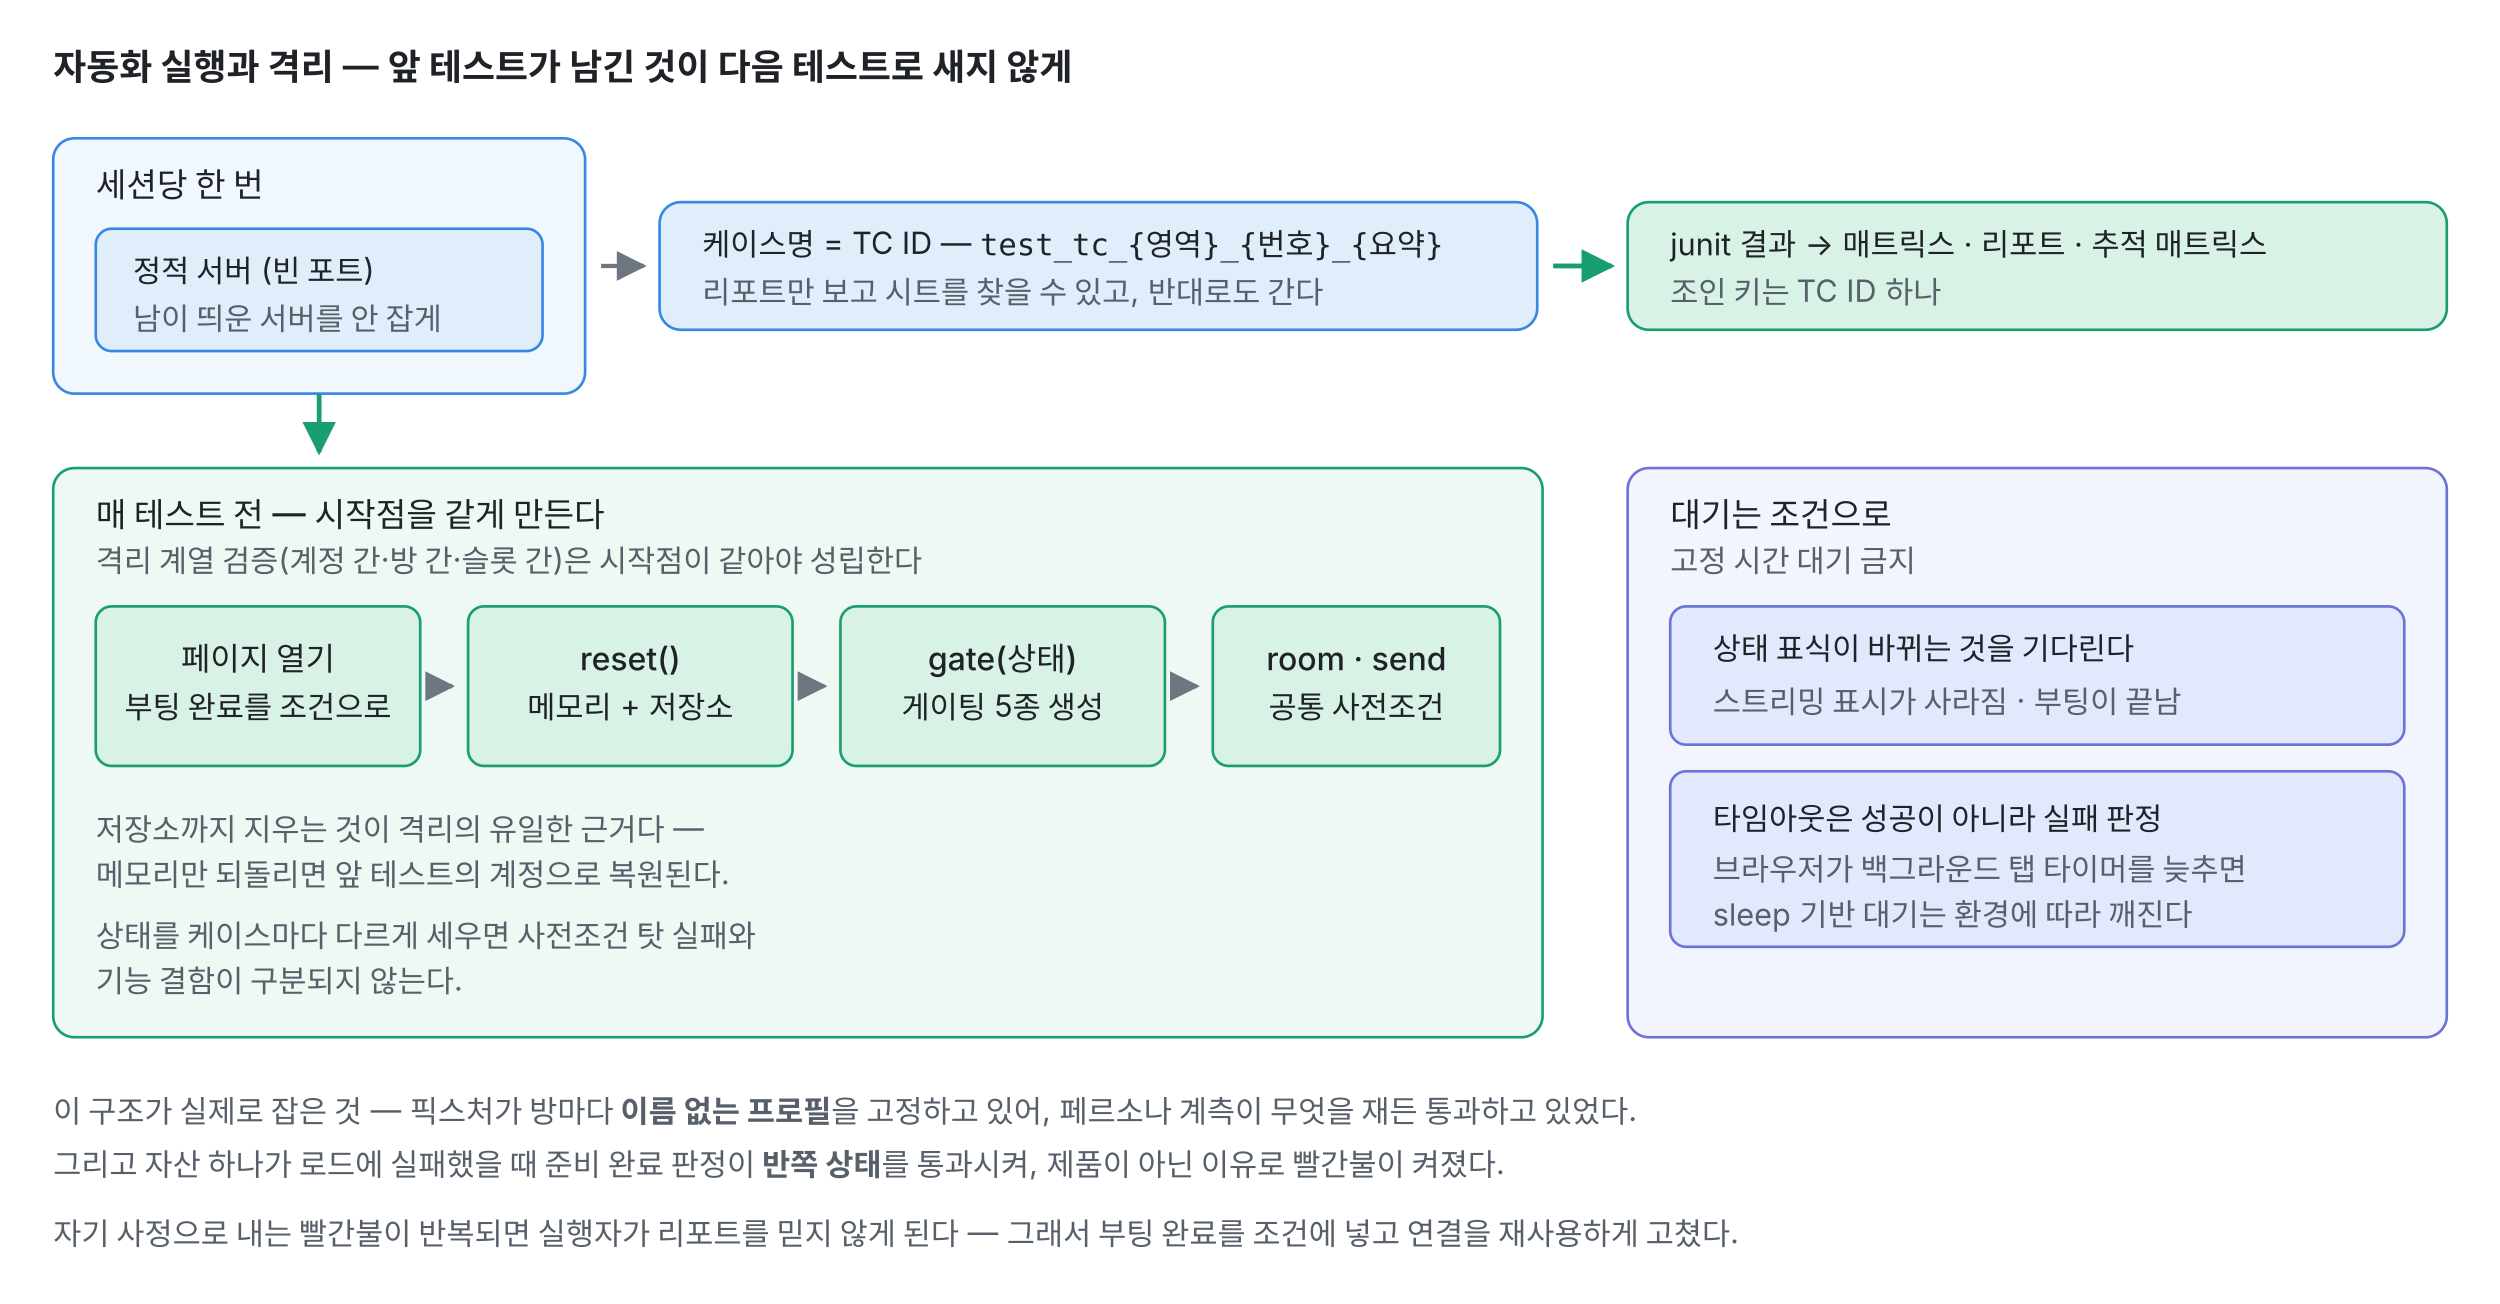
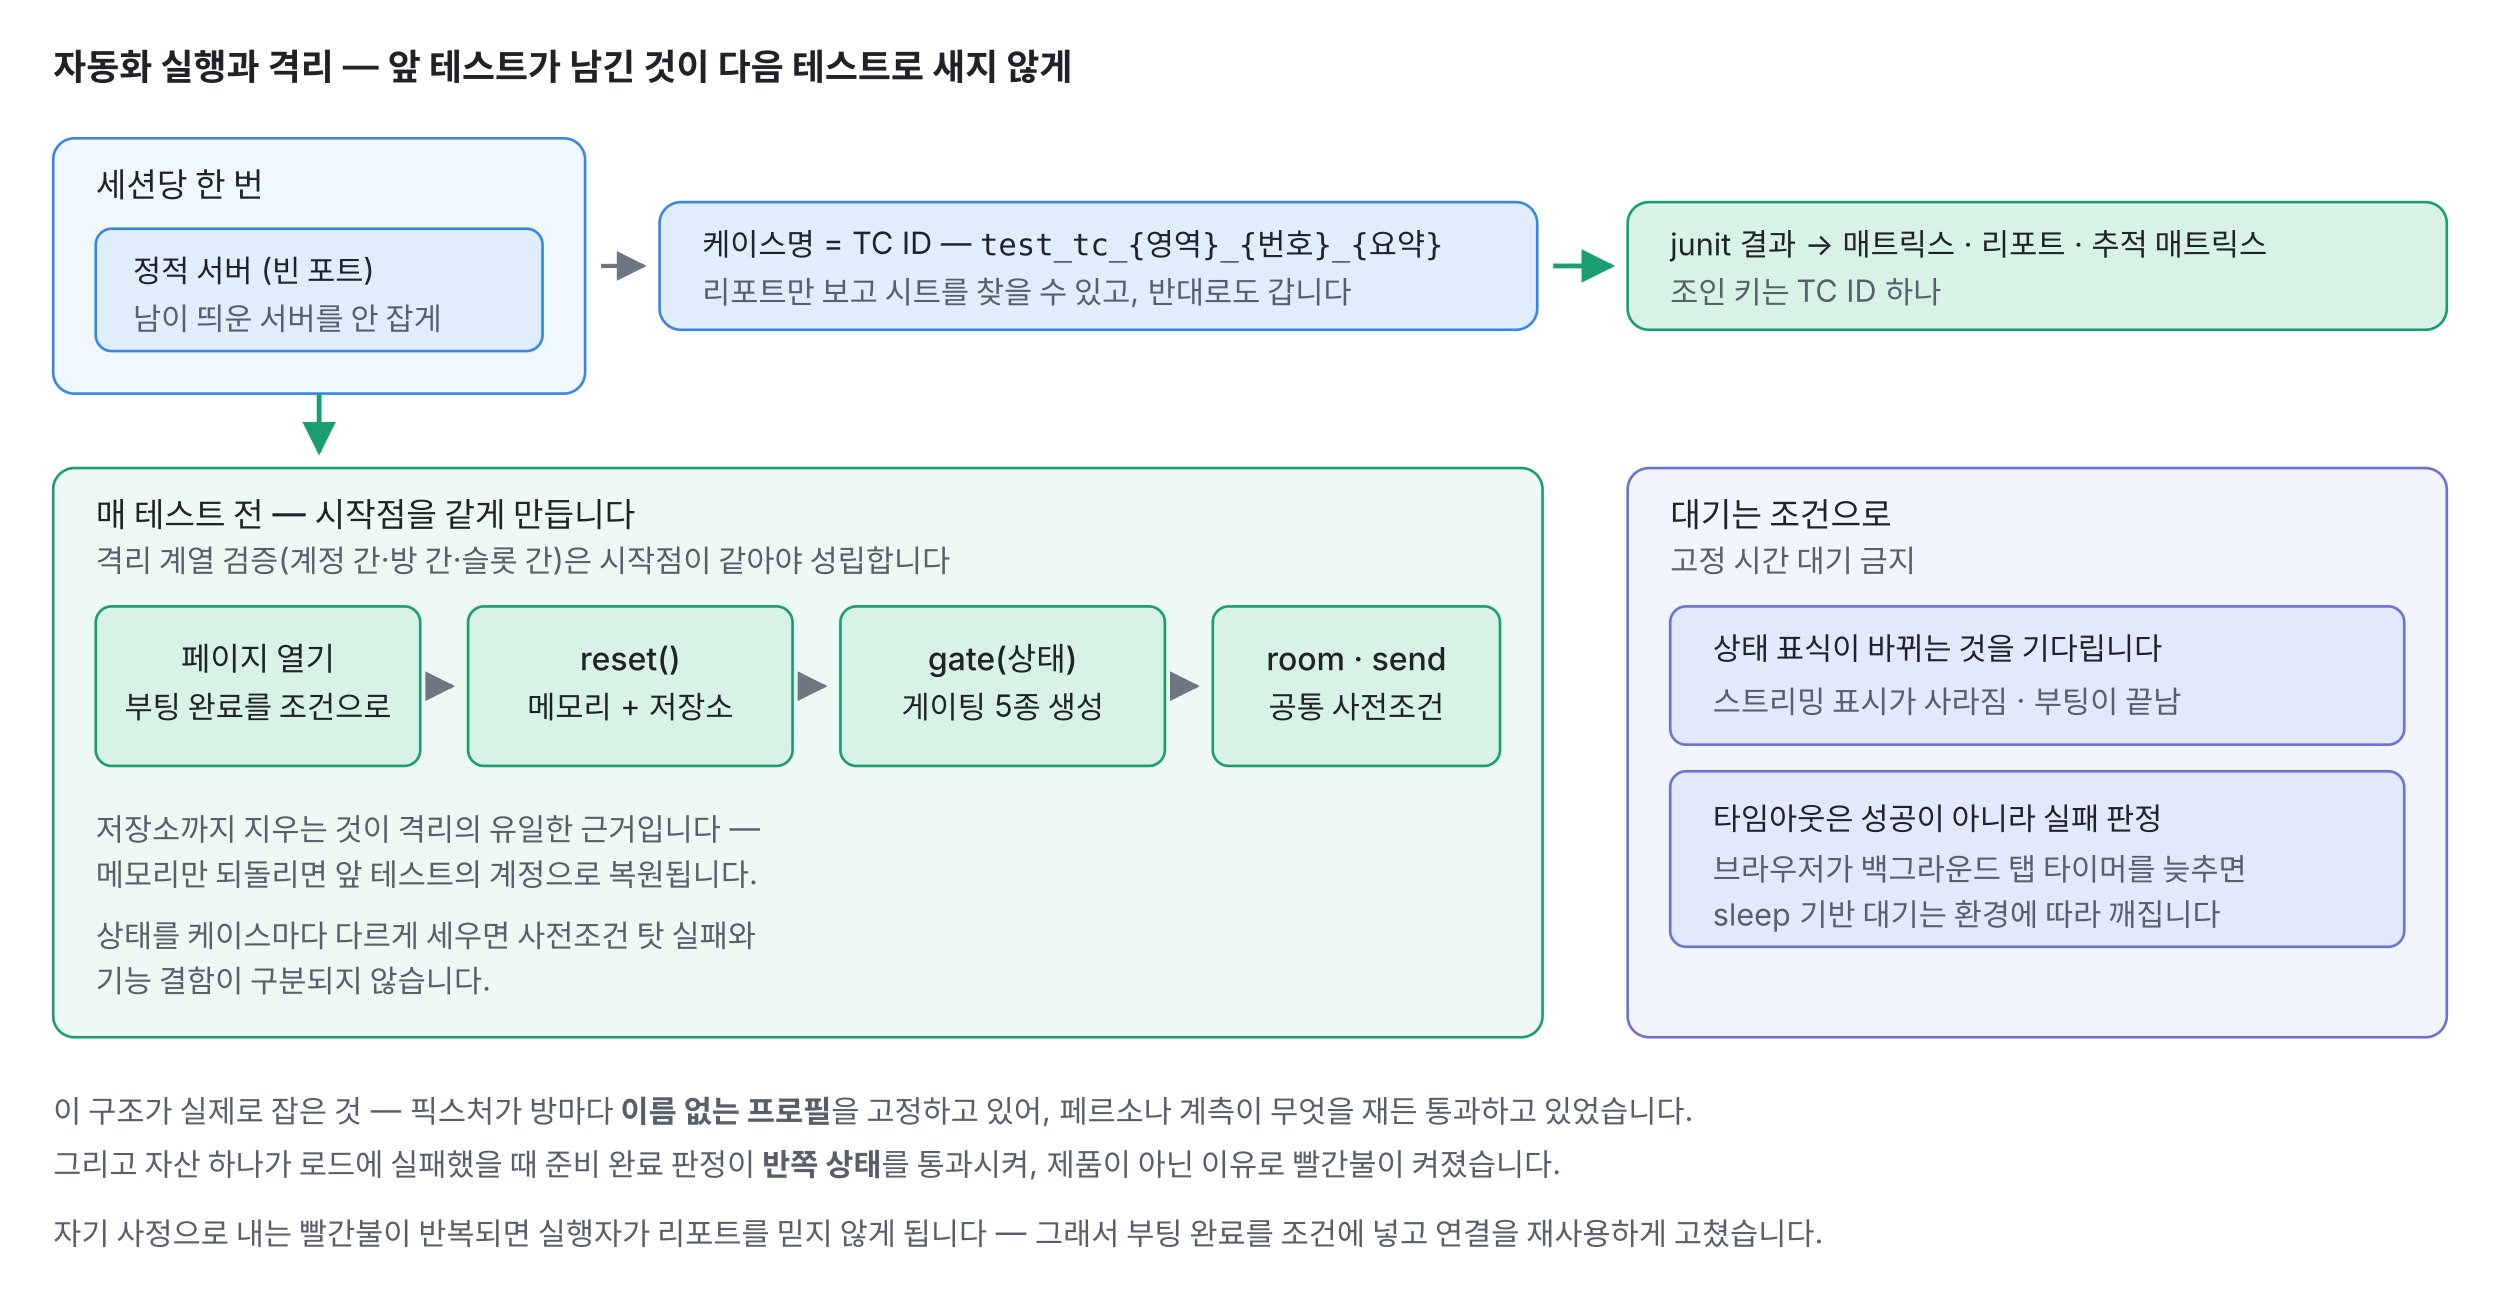
<svg xmlns="http://www.w3.org/2000/svg" class="sd" viewBox="0 0 940 490" width="940" height="490" role="img" aria-labelledby="ait aid">
  <defs>
    <marker id="ai-ar-gray" viewBox="0 0 10 10" refX="9" refY="5" markerWidth="7" markerHeight="7" orient="auto">
      <path d="M0,0 L10,5 L0,10 z" fill="#6e7781" />
    </marker>
    <marker id="ai-ar-green" viewBox="0 0 10 10" refX="9" refY="5" markerWidth="7" markerHeight="7" orient="auto">
      <path d="M0,0 L10,5 L0,10 z" fill="#199e70" />
    </marker>
  </defs>
  <g font-family="system-ui, -apple-system, 'Segoe UI', 'Malgun Gothic', sans-serif">
    <text class="t" x="20" y="30" font-size="13.5" font-weight="600" fill="#1f2328">자동화 실행과 격리 — 앞 테스트가 남긴 것이 다음 테스트로 새지 않게</text>
  </g>
  <rect class="grp-proc" x="20" y="52" width="200" height="96" rx="8" fill="#f0f7fd" stroke="#3987e5" />
  <g font-family="system-ui, -apple-system, 'Segoe UI', 'Malgun Gothic', sans-serif">
    <text class="t" x="36" y="74" font-size="12.5" font-weight="500" fill="#1f2328">세션당 한 번</text>
  </g>
  <g class="nd-proc" fill="#e0eefb" stroke="#3987e5">
    <rect x="36" y="86" width="168" height="46" rx="6" />
  </g>
  <g font-family="system-ui, -apple-system, 'Segoe UI', 'Malgun Gothic', sans-serif">
    <text class="s" x="50" y="106" font-size="11.5" fill="#1f2328">정적 서버 (빈 포트)</text>
    <text class="s" x="50" y="124" font-size="11.5" fill="#57606a">남이 띄운 서버를 안 잡게</text>
  </g>
  <rect class="grp-out" x="20" y="176" width="560" height="214" rx="8" fill="#eef9f4" stroke="#199e70" />
  <g font-family="system-ui, -apple-system, 'Segoe UI', 'Malgun Gothic', sans-serif">
-     <text class="t" x="36" y="198" font-size="12.5" font-weight="500" fill="#1f2328">매 테스트 전 — 시작점을 같게 만든다</text>
-     <text class="s" x="36" y="215" font-size="11.5" fill="#57606a">격리 계열 검증(계정 간·방 간·슬롯 간)은 시작점이 같아야 성립한다</text>
+     <text class="t" x="36" y="198" font-size="12.5" font-weight="500" fill="#1f2328">매 테스트 전 — 시작점을 같게 만듭니다</text>
+     <text class="s" x="36" y="215" font-size="11.5" fill="#57606a">격리 계열 검증(계정 간·방 간·슬롯 간)은 시작점이 같아야 성립합니다</text>
  </g>
  <g class="nd-out" fill="#d9f2e6" stroke="#199e70">
    <rect x="36" y="228" width="122" height="60" rx="6" />
    <rect x="176" y="228" width="122" height="60" rx="6" />
    <rect x="316" y="228" width="122" height="60" rx="6" />
    <rect x="456" y="228" width="108" height="60" rx="6" />
  </g>
  <g font-family="system-ui, -apple-system, 'Segoe UI', 'Malgun Gothic', sans-serif" text-anchor="middle">
    <text class="t" x="97" y="252" font-size="12" font-weight="500" fill="#1f2328">페이지 열기</text>
    <text class="s" x="97" y="270" font-size="11.5" fill="#1f2328">부팅 완료를 조건으로</text>
    <text class="t" x="237" y="252" font-size="12" font-weight="500" fill="#1f2328">reset()</text>
    <text class="s" x="237" y="270" font-size="11.5" fill="#1f2328">메모리 + 저장소</text>
    <text class="t" x="377" y="252" font-size="12" font-weight="500" fill="#1f2328">gate(상태)</text>
    <text class="s" x="377" y="270" font-size="11.5" fill="#1f2328">게이팅 5종 생성</text>
    <text class="t" x="510" y="252" font-size="12" font-weight="500" fill="#1f2328">room · send</text>
    <text class="s" x="510" y="270" font-size="11.5" fill="#1f2328">공통 사전조건</text>
  </g>
  <g font-family="system-ui, -apple-system, 'Segoe UI', 'Malgun Gothic', sans-serif">
-     <text class="s" x="36" y="316" font-size="11.5" fill="#57606a">저장소까지 지우는 것이 격리의 유일한 근거다 —</text>
-     <text class="s" x="36" y="333" font-size="11.5" fill="#57606a">메모리만 되돌리면 앞 테스트의 계정으로 복원된다.</text>
+     <text class="s" x="36" y="316" font-size="11.5" fill="#57606a">저장소까지 지우는 것이 격리의 유일한 근거입니다 —</text>
+     <text class="s" x="36" y="333" font-size="11.5" fill="#57606a">메모리만 되돌리면 앞 테스트의 계정으로 복원됩니다.</text>
    <text class="s" x="36" y="356" font-size="11.5" fill="#57606a">상태를 케이스마다 다르게 세우면 사전조건 탓 실패와</text>
-     <text class="s" x="36" y="373" font-size="11.5" fill="#57606a">기능 결함이 구분되지 않는다.</text>
+     <text class="s" x="36" y="373" font-size="11.5" fill="#57606a">기능 결함이 구분되지 않습니다.</text>
  </g>
  <rect class="grp-form" x="612" y="176" width="308" height="214" rx="8" fill="#f2f5fe" stroke="#6b74d6" />
  <g font-family="system-ui, -apple-system, 'Segoe UI', 'Malgun Gothic', sans-serif">
    <text class="t" x="628" y="198" font-size="12.5" font-weight="500" fill="#1f2328">대기는 조건으로</text>
    <text class="s" x="628" y="215" font-size="11.5" fill="#57606a">고정 시간 대기 금지</text>
  </g>
  <g class="nd-form" fill="#e3e9fd" stroke="#6b74d6">
    <rect x="628" y="228" width="276" height="52" rx="6" />
    <rect x="628" y="290" width="276" height="66" rx="6" />
  </g>
  <g font-family="system-ui, -apple-system, 'Segoe UI', 'Malgun Gothic', sans-serif">
-     <text class="s" x="644" y="248" font-size="11.5" fill="#1f2328">상태 표식이 바뀌는 것을 기다린다</text>
+     <text class="s" x="644" y="248" font-size="11.5" fill="#1f2328">상태 표식이 바뀌는 것을 기다립니다</text>
    <text class="s" x="644" y="268" font-size="11.5" fill="#57606a">스트리밍 표시가 사라짐 · 부팅이 끝남</text>
    <text class="s" x="644" y="312" font-size="11.5" fill="#1f2328">타임아웃은 성공이 아니라 실패 판정</text>
    <text class="s" x="644" y="331" font-size="11.5" fill="#57606a">브라우저가 백그라운드 탭 타이머를 늦추면</text>
-     <text class="s" x="644" y="348" font-size="11.5" fill="#57606a">sleep 기반 대기는 환경에 따라 깨진다</text>
+     <text class="s" x="644" y="348" font-size="11.5" fill="#57606a">sleep 기반 대기는 환경에 따라 깨집니다</text>
  </g>
  <rect class="nd-proc" x="248" y="76" width="330" height="48" rx="8" fill="#e0eefb" stroke="#3987e5" />
  <g font-family="system-ui, -apple-system, 'Segoe UI', 'Malgun Gothic', sans-serif">
    <text class="s" x="264" y="96" font-size="11.5" fill="#1f2328">케이스명 = TC ID — <tspan font-family="ui-monospace, Consolas, monospace">test_tc_{영역}_{번호}_{요약}</tspan>
    </text>
-     <text class="s" x="264" y="114" font-size="11.5" fill="#57606a">리포트만 보고 시트를 찾을 수 있고, 반대로도 간다</text>
+     <text class="s" x="264" y="114" font-size="11.5" fill="#57606a">리포트만 보고 시트를 찾을 수 있고, 반대로도 갑니다</text>
  </g>
  <rect class="nd-out" x="612" y="76" width="308" height="48" rx="8" fill="#d9f2e6" stroke="#199e70" />
  <g font-family="system-ui, -apple-system, 'Segoe UI', 'Malgun Gothic', sans-serif">
    <text class="s" x="628" y="96" font-size="11.5" fill="#1f2328">junit 결과 → 매트릭스 · 리포트 · 추적 매트릭스</text>
    <text class="s" x="628" y="114" font-size="11.5" fill="#57606a">조인 키는 TC ID 하나</text>
  </g>
  <path class="arrow arrow-gray" d="M226,100 H242" fill="none" stroke="#6e7781" stroke-width="1.6" marker-end="url(#ai-ar-gray)" />
  <path class="arrow arrow-green" d="M584,100 H606" fill="none" stroke="#199e70" stroke-width="1.8" marker-end="url(#ai-ar-green)" />
  <path class="arrow arrow-gray" d="M162,258 H170" fill="none" stroke="#6e7781" stroke-width="1.6" marker-end="url(#ai-ar-gray)" />
  <path class="arrow arrow-gray" d="M302,258 H310" fill="none" stroke="#6e7781" stroke-width="1.6" marker-end="url(#ai-ar-gray)" />
  <path class="arrow arrow-gray" d="M442,258 H450" fill="none" stroke="#6e7781" stroke-width="1.6" marker-end="url(#ai-ar-gray)" />
  <path class="arrow arrow-green" d="M120,148 V170" fill="none" stroke="#199e70" stroke-width="1.8" marker-end="url(#ai-ar-green)" />
  <g font-family="system-ui, -apple-system, 'Segoe UI', 'Malgun Gothic', sans-serif">
-     <text class="s" x="20" y="422" font-size="11.5" fill="#57606a">이 구조가 실제로 잡은 것 — 픽스처가 방마다 <tspan class="t" font-weight="600">이름 없는 프로필</tspan>을 고정하고 있어, 페르소나 계측이 무엇을 재든 통과하고 있었다.</text>
-     <text class="s" x="20" y="442" font-size="11.5" fill="#57606a">그리고 자산 하나가 로드에 실패했을 때 준비 완료 판정이 <tspan class="t" font-weight="600">반쪽 상태</tspan>를 통과시켜, 제품이 아닌 이유로 빨간불이 켜졌다.</text>
-     <text class="s" x="20" y="468" font-size="11.5" fill="#57606a">자기 사정으로 내는 빨간불이 반복되면 실행자가 리포트를 믿지 않게 된다 — 그래서 부팅 완료를 조건에 넣고 연결을 재사용하게 고쳤다.</text>
+     <text class="s" x="20" y="422" font-size="11.5" fill="#57606a">이 구조가 실제로 잡은 것 — 픽스처가 방마다 <tspan class="t" font-weight="600">이름 없는 프로필</tspan>을 고정하고 있어, 페르소나 계측이 무엇을 재든 통과하고 있었습니다.</text>
+     <text class="s" x="20" y="442" font-size="11.5" fill="#57606a">그리고 자산 하나가 로드에 실패했을 때 준비 완료 판정이 <tspan class="t" font-weight="600">반쪽 상태</tspan>를 통과시켜, 제품이 아닌 이유로 빨간불이 켜졌습니다.</text>
+     <text class="s" x="20" y="468" font-size="11.5" fill="#57606a">자기 사정으로 내는 빨간불이 반복되면 실행자가 리포트를 믿지 않게 됩니다 — 그래서 부팅 완료를 조건에 넣고 연결을 재사용하게 고쳤습니다.</text>
  </g>
</svg>
